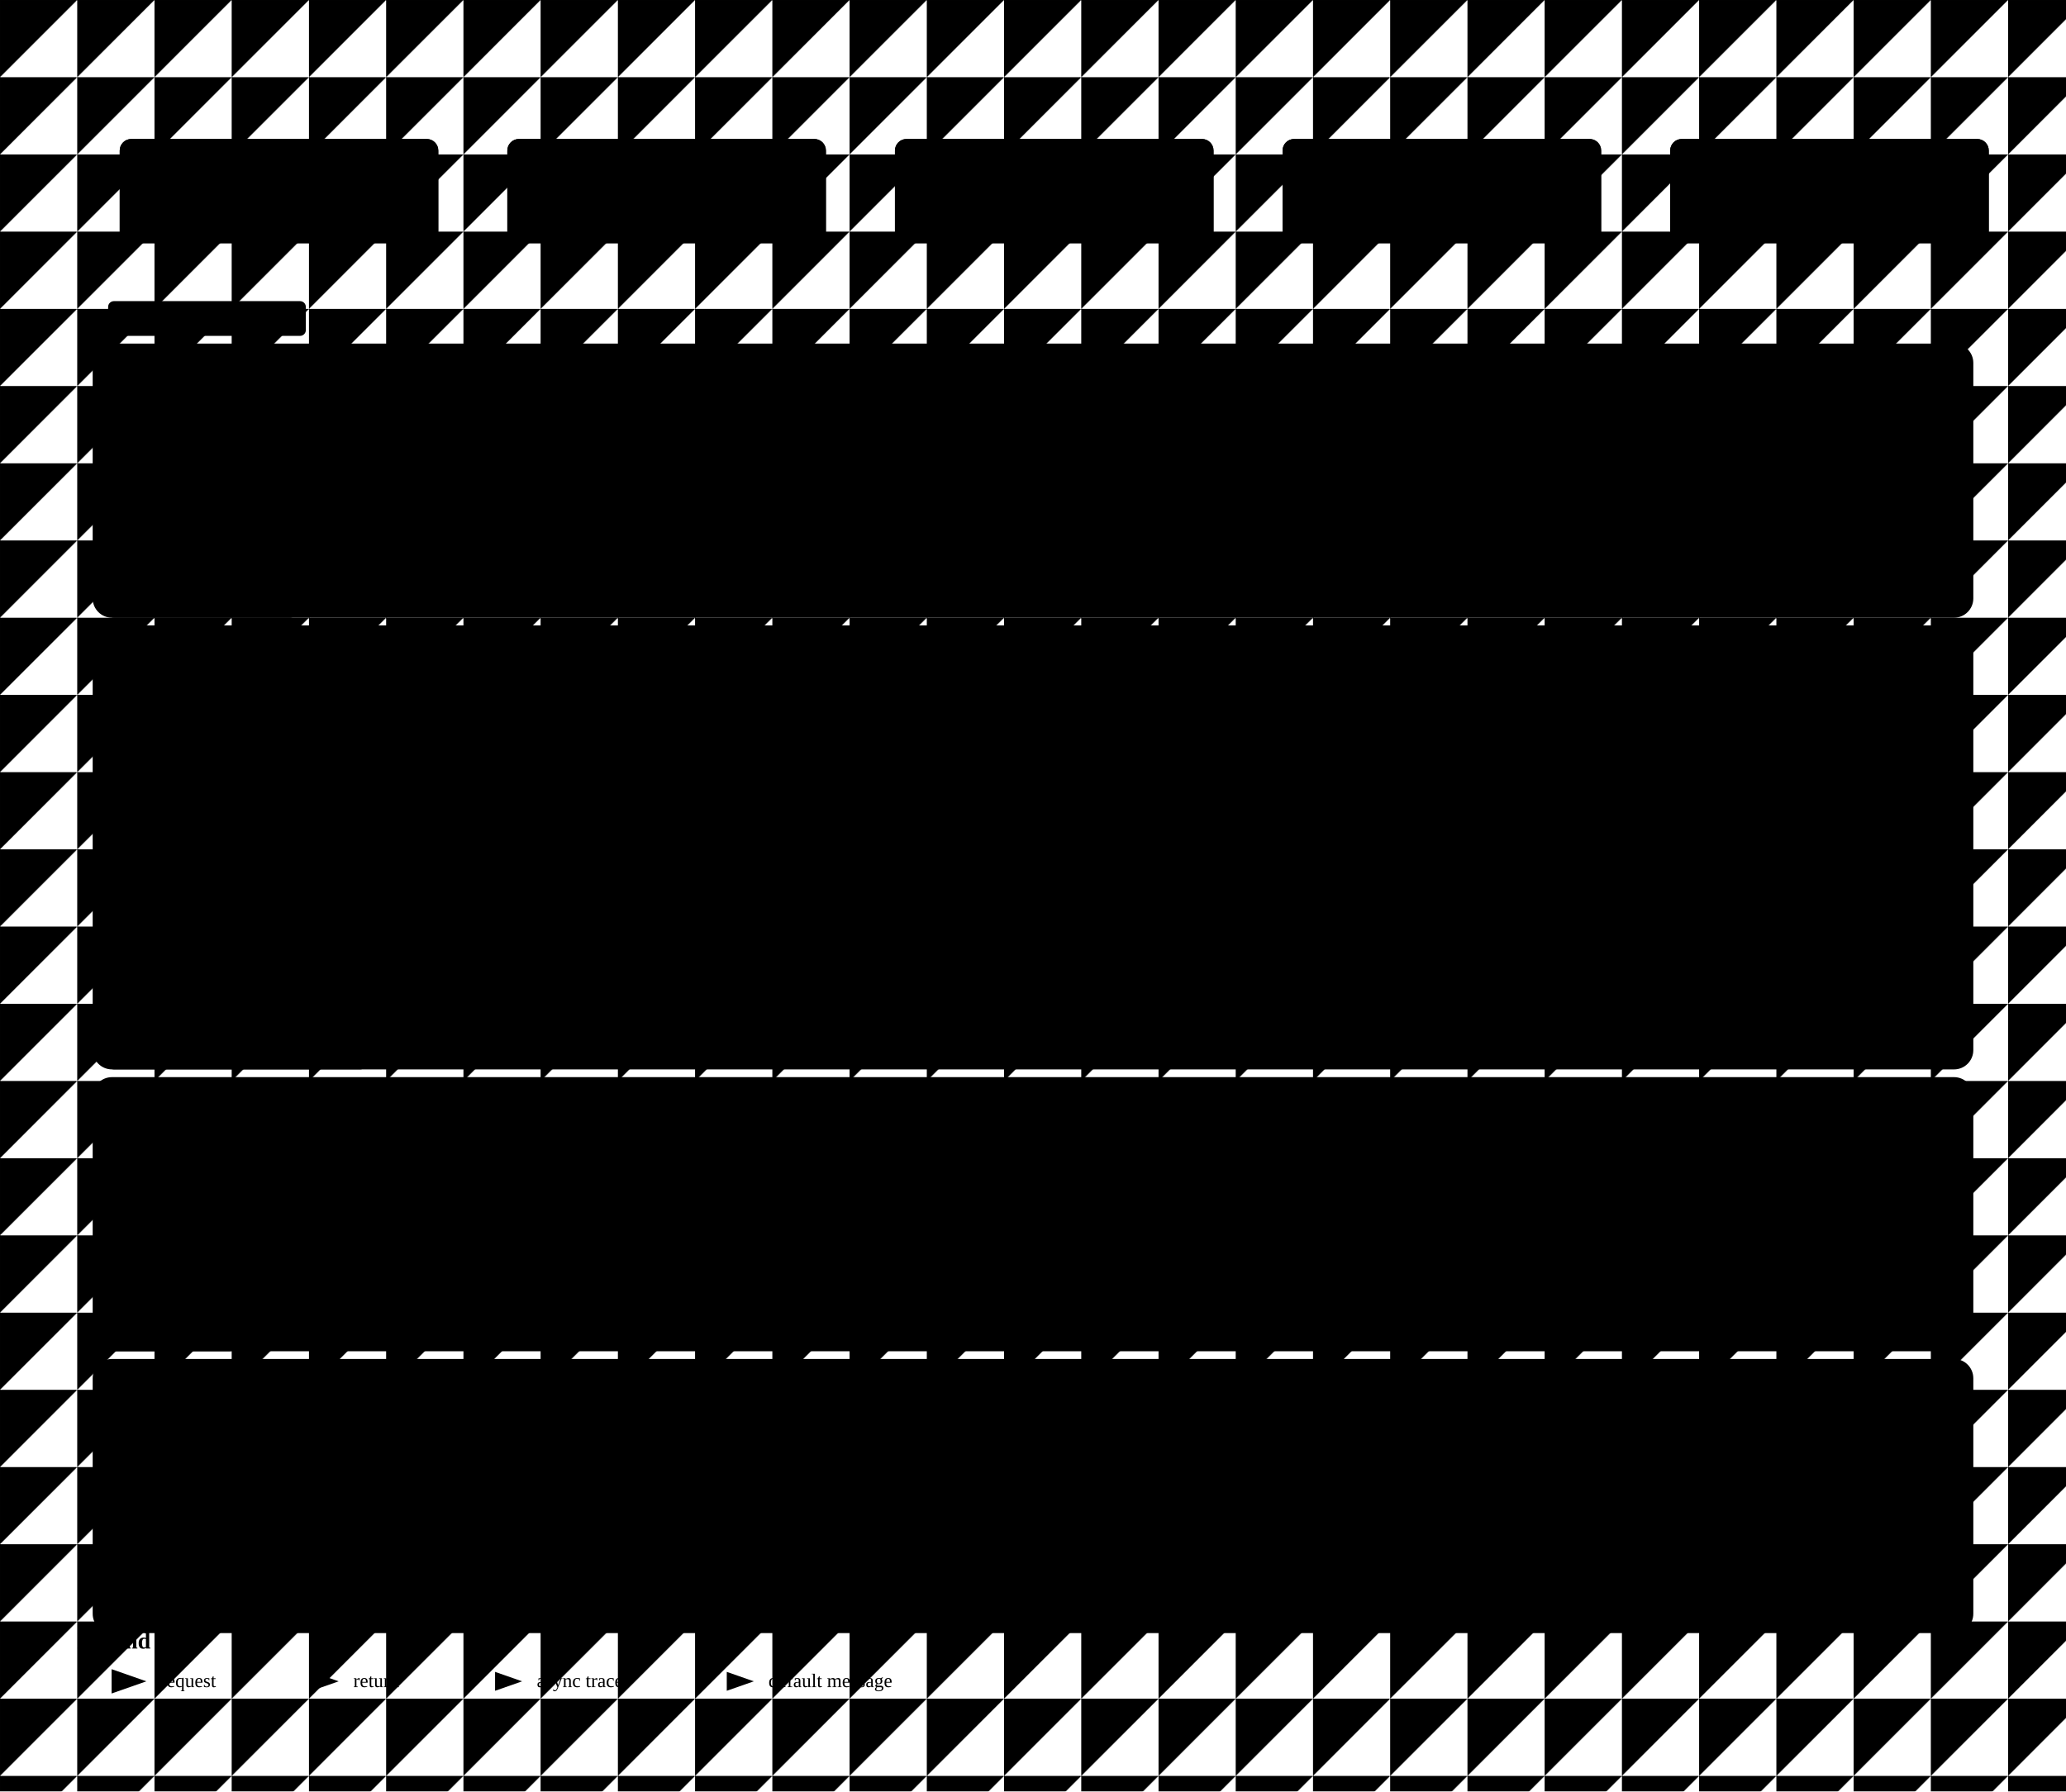
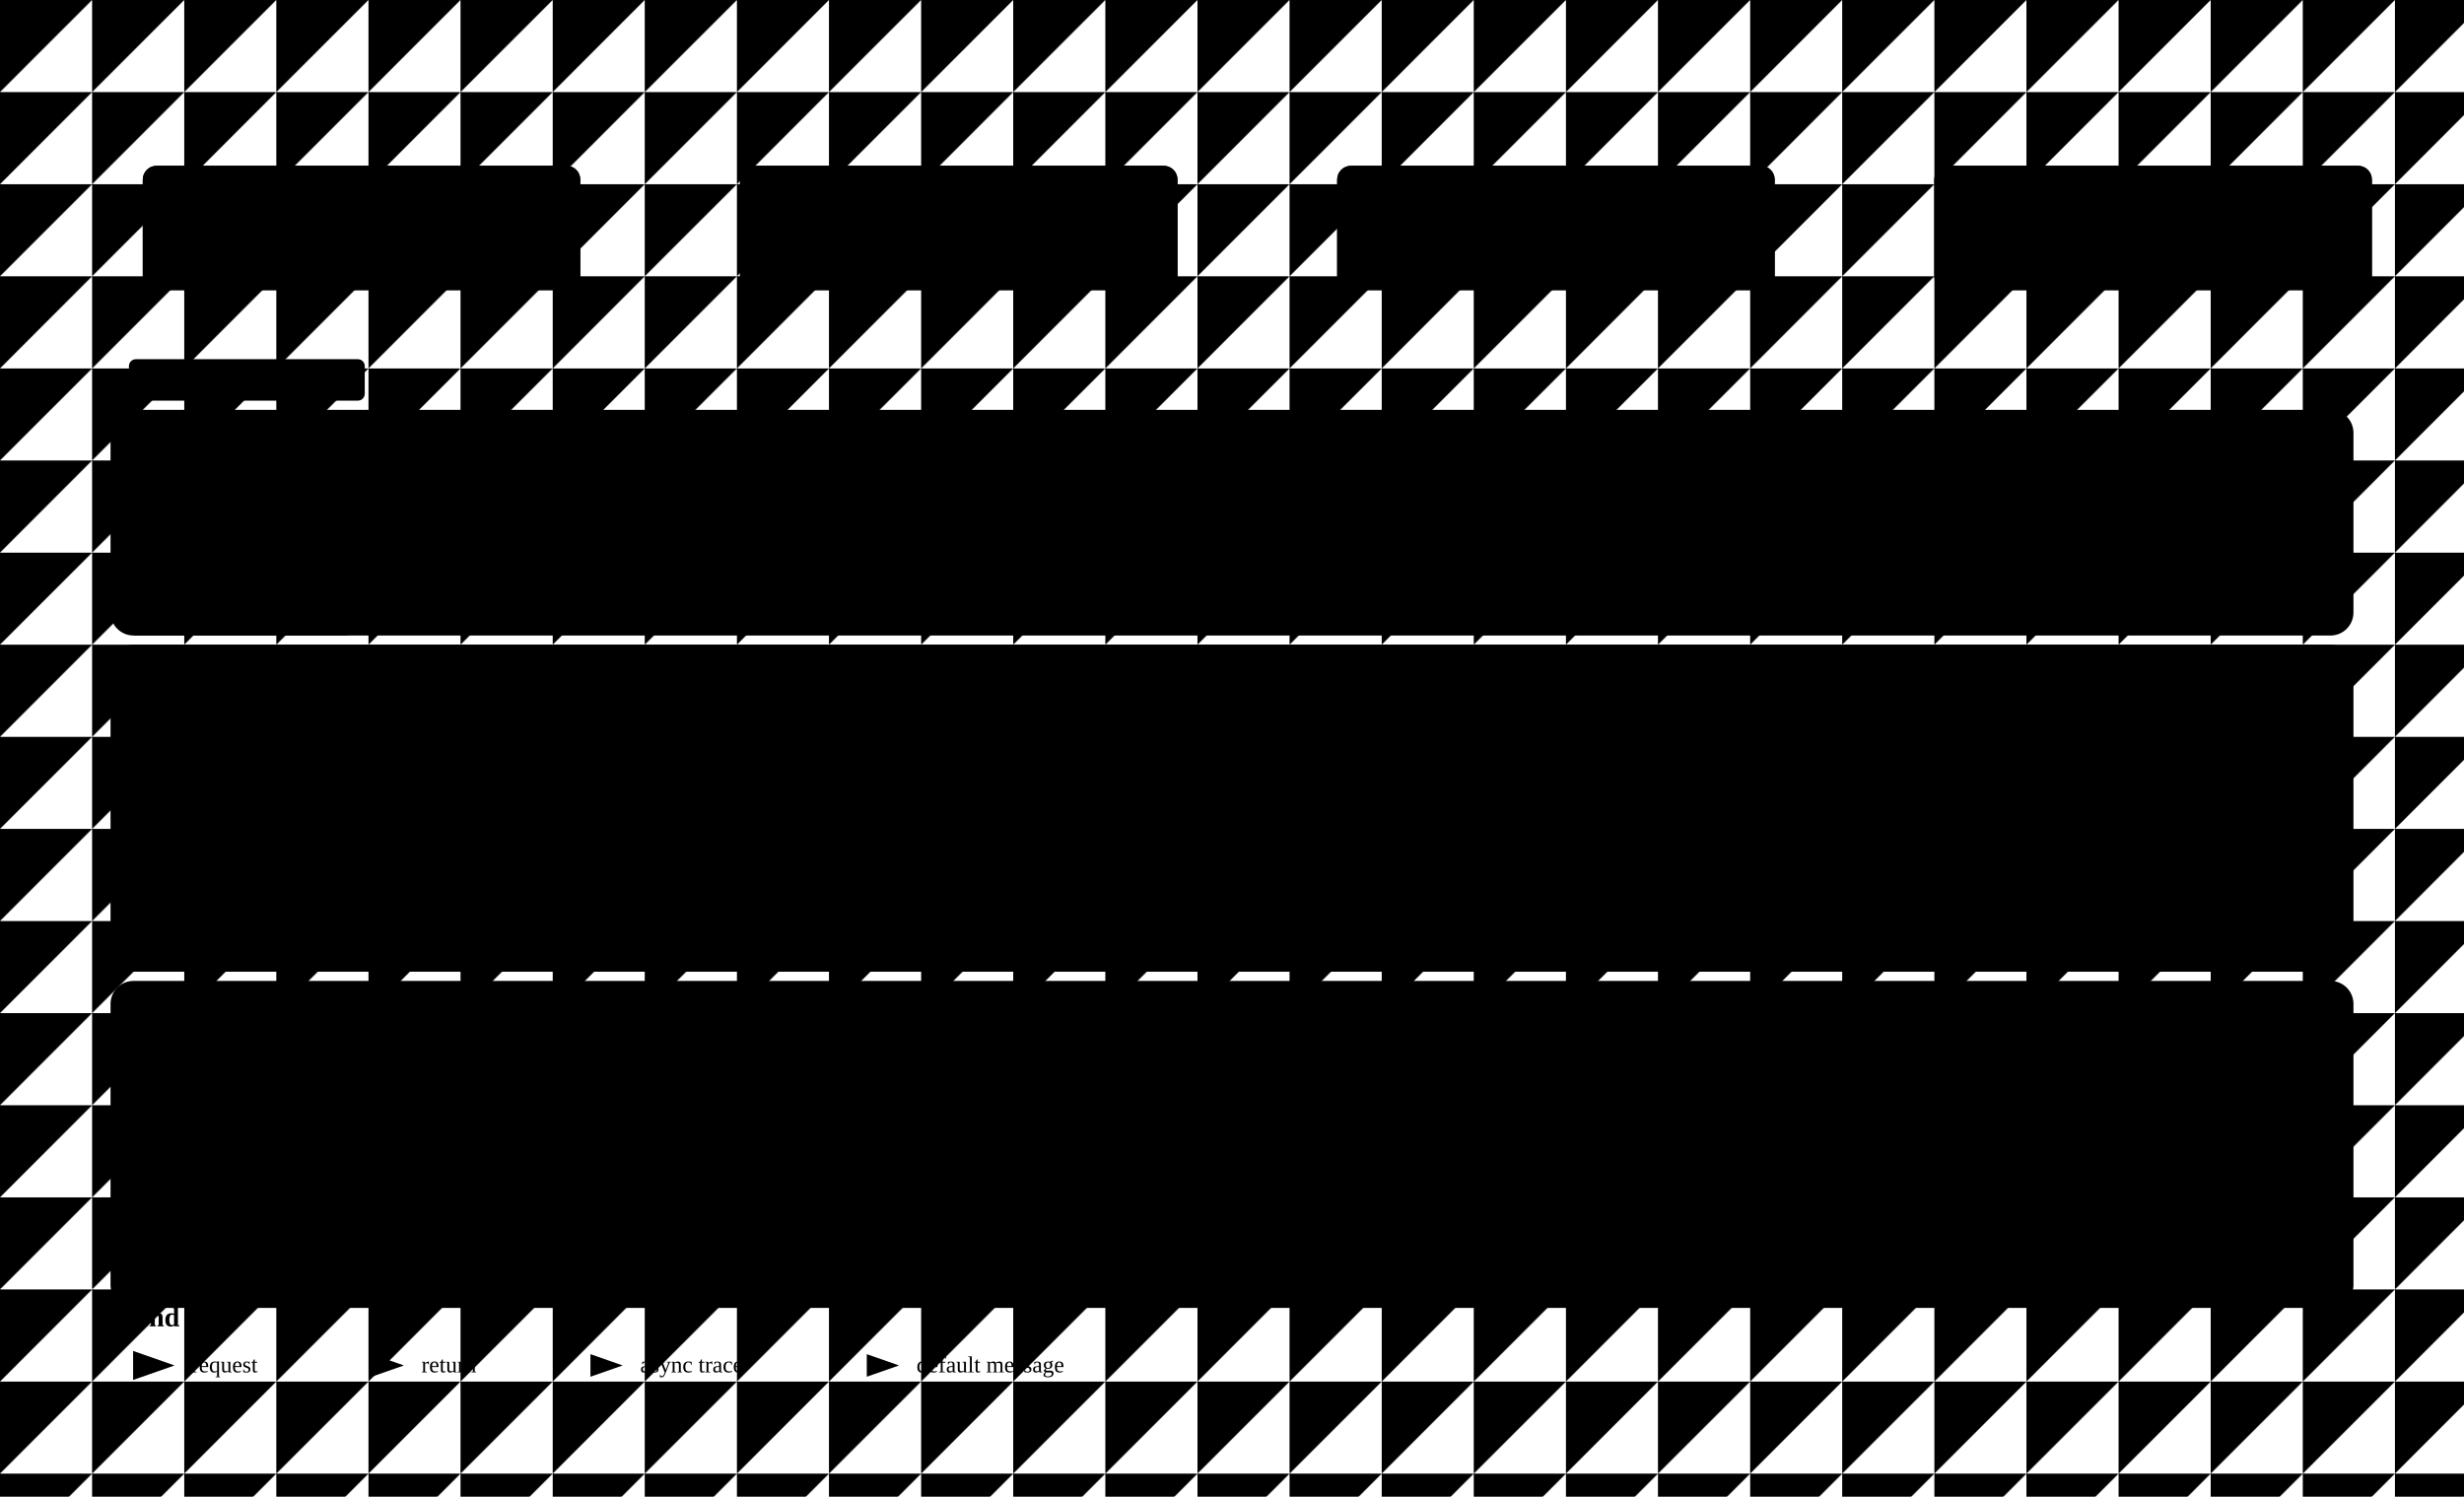
- <svg class="archify" preserveAspectRatio="xMidYMid meet" viewBox="0 0 1070 928" role="img" lang="en" aria-labelledby="seq-desktop-input-archify-diagram-title seq-desktop-input-archify-diagram-description">
+ <svg class="archify" preserveAspectRatio="xMidYMid meet" viewBox="0 0 1070 650" role="img" lang="en" aria-labelledby="seq-desktop-input-archify-diagram-title seq-desktop-input-archify-diagram-description">
  <defs>
    <marker id="seq-desktop-input-arrowhead" markerWidth="10" markerHeight="7" refX="9" refY="3.5" orient="auto">
      <polygon points="0 0, 10 3.5, 0 7" class="m-default" />
    </marker>
    <marker id="seq-desktop-input-arrowhead-emphasis" markerWidth="10" markerHeight="7" refX="9" refY="3.5" orient="auto">
      <polygon points="0 0, 10 3.5, 0 7" class="m-emphasis" />
    </marker>
    <marker id="seq-desktop-input-arrowhead-security" markerWidth="10" markerHeight="7" refX="9" refY="3.5" orient="auto">
      <polygon points="0 0, 10 3.5, 0 7" class="m-security" />
    </marker>
    <marker id="seq-desktop-input-arrowhead-dashed" markerWidth="10" markerHeight="7" refX="9" refY="3.5" orient="auto">
      <polygon points="0 0, 10 3.5, 0 7" class="m-dashed" />
    </marker>
    <pattern id="seq-desktop-input-grid" width="40" height="40" patternUnits="userSpaceOnUse">
      <path d="M 40 0 L 0 0 0 40" class="c-grid" stroke-width="0.5" />
    </pattern>
  </defs>
  <rect width="100%" height="100%" fill="url(#seq-desktop-input-grid)" />
-   <rect data-graph-role="structural-frame" data-composition-frame-kind="segment" data-composition-frame-id="seq-desktop-input-0" x="48" y="178" width="974" height="142" rx="10" class="c-lane" stroke-width="1" />
-   <rect data-graph-role="structural-frame" data-composition-frame-kind="segment" data-composition-frame-id="seq-desktop-input-1" x="48" y="324" width="974" height="230" rx="10" class="c-lane" stroke-width="1" />
-   <rect data-graph-role="structural-frame" data-composition-frame-kind="segment" data-composition-frame-id="seq-desktop-input-2" x="48" y="558" width="974" height="142" rx="10" class="c-lane" stroke-width="1" />
-   <rect data-graph-role="structural-frame" data-composition-frame-kind="segment" data-composition-frame-id="seq-desktop-input-3" x="48" y="704" width="974" height="142" rx="10" class="c-lane" stroke-width="1" />
-   <path d="M 144.5 142 L 144.5 863" class="a-default" stroke-width="0.8" stroke-dasharray="3,7" />
-   <path d="M 345.25 142 L 345.25 863" class="a-default" stroke-width="0.8" stroke-dasharray="3,7" />
-   <path d="M 546 142 L 546 863" class="a-default" stroke-width="0.8" stroke-dasharray="3,7" />
-   <path d="M 746.75 142 L 746.75 863" class="a-default" stroke-width="0.8" stroke-dasharray="3,7" />
-   <path d="M 947.5 142 L 947.5 863" class="a-default" stroke-width="0.8" stroke-dasharray="3,7" />
+   <rect data-graph-role="structural-frame" data-composition-frame-kind="segment" data-composition-frame-id="seq-desktop-input-0" x="48" y="178" width="974" height="98" rx="10" class="c-lane" stroke-width="1" />
+   <rect data-graph-role="structural-frame" data-composition-frame-kind="segment" data-composition-frame-id="seq-desktop-input-1" x="48" y="280" width="974" height="142" rx="10" class="c-lane" stroke-width="1" />
+   <rect data-graph-role="structural-frame" data-composition-frame-kind="segment" data-composition-frame-id="seq-desktop-input-2" x="48" y="426" width="974" height="142" rx="10" class="c-lane" stroke-width="1" />
+   <path d="M 157 142 L 157 585" class="a-default" stroke-width="0.8" stroke-dasharray="3,7" />
+   <path d="M 416.333 142 L 416.333 585" class="a-default" stroke-width="0.8" stroke-dasharray="3,7" />
+   <path d="M 675.667 142 L 675.667 585" class="a-default" stroke-width="0.8" stroke-dasharray="3,7" />
+   <path d="M 935 142 L 935 585" class="a-default" stroke-width="0.8" stroke-dasharray="3,7" />
  <g data-edge-from="user" data-edge-to="dispatcher" data-edge-label="select control profile" data-edge-key="0">
-     <path data-composition-edge-from="user" data-composition-edge-to="dispatcher" data-composition-points="151.5,210;338.25,210" d="M 151.5 210 L 338.25 210" class="a-emphasis" stroke-width="1.8" marker-end="url(#seq-desktop-input-arrowhead-emphasis)" />
+     <path data-composition-edge-from="user" data-composition-edge-to="dispatcher" data-composition-points="164,210;409.3333333333333,210" d="M 164 210 L 409.333 210" class="a-emphasis" stroke-width="1.8" marker-end="url(#seq-desktop-input-arrowhead-emphasis)" />
    <g data-detail="context">
-       <rect x="181.675" y="190" width="126.4" height="16" rx="3" class="c-mask" />
-       <text x="244.875" y="200" class="t-backend" font-size="9" text-anchor="middle">select control profile</text>
+       <rect x="223.467" y="190" width="126.4" height="16" rx="3" class="c-mask" />
+       <text x="286.667" y="200" class="t-backend" font-size="9" text-anchor="middle">select control profile</text>
    </g>
  </g>
-   <g data-edge-from="dispatcher" data-edge-to="profile" data-edge-label="load mappings" data-edge-key="1">
-     <path data-composition-edge-from="dispatcher" data-composition-edge-to="profile" data-composition-points="352.25,254;539,254" d="M 352.25 254 L 539 254" class="a-default" stroke-width="1.4" marker-end="url(#seq-desktop-input-arrowhead)" />
+   <g data-edge-from="dispatcher" data-edge-to="profile" data-edge-label="load mappings; no input or device commands" data-edge-key="1">
+     <path data-composition-edge-from="dispatcher" data-composition-edge-to="profile" data-composition-points="423.3333333333333,254;668.6666666666666,254" d="M 423.333 254 L 668.667 254" class="a-default" stroke-width="1.4" marker-end="url(#seq-desktop-input-arrowhead)" />
    <g data-detail="context">
-       <rect x="405.825" y="234" width="79.6" height="16" rx="3" class="c-mask" />
-       <text x="445.625" y="244" class="t-backend" font-size="9" text-anchor="middle">load mappings</text>
+       <rect x="430.8" y="234" width="230.4" height="16" rx="3" class="c-mask" />
+       <text x="546" y="244" class="t-backend" font-size="9" text-anchor="middle">load mappings; no input or device commands</text>
    </g>
  </g>
-   <g data-edge-from="profile" data-edge-to="dispatcher" data-edge-label="bindings (zero device commands)" data-edge-key="2">
-     <path data-composition-edge-from="profile" data-composition-edge-to="dispatcher" data-composition-points="539,298;352.25,298" d="M 539 298 L 352.25 298" class="a-default" stroke-width="1.4" stroke-dasharray="3,5" marker-end="url(#seq-desktop-input-arrowhead)" />
+   <g data-edge-from="user" data-edge-to="dispatcher" data-edge-label="fresh mapped navigation press" data-edge-key="2">
+     <path data-composition-edge-from="user" data-composition-edge-to="dispatcher" data-composition-points="164,312;409.3333333333333,312" d="M 164 312 L 409.333 312" class="a-emphasis" stroke-width="1.8" marker-end="url(#seq-desktop-input-arrowhead-emphasis)" />
    <g data-detail="context">
-       <rect x="359.025" y="278" width="173.2" height="16" rx="3" class="c-mask" />
-       <text x="445.625" y="288" class="t-muted" font-size="9" text-anchor="middle">bindings (zero device commands)</text>
+       <rect x="205.267" y="292" width="162.8" height="16" rx="3" class="c-mask" />
+       <text x="286.667" y="302" class="t-backend" font-size="9" text-anchor="middle">fresh mapped navigation press</text>
    </g>
  </g>
-   <g data-edge-from="user" data-edge-to="dispatcher" data-edge-label="Big A press (hold)" data-edge-key="3">
-     <path data-composition-edge-from="user" data-composition-edge-to="dispatcher" data-composition-points="151.5,356;338.25,356" d="M 151.5 356 L 338.25 356" class="a-emphasis" stroke-width="1.8" marker-end="url(#seq-desktop-input-arrowhead-emphasis)" />
+   <g data-edge-from="dispatcher" data-edge-to="profile" data-edge-label="resolve control, app scope and action" data-edge-key="3">
+     <path data-composition-edge-from="dispatcher" data-composition-edge-to="profile" data-composition-points="423.3333333333333,356;668.6666666666666,356" d="M 423.333 356 L 668.667 356" class="a-default" stroke-width="1.4" marker-end="url(#seq-desktop-input-arrowhead)" />
    <g data-detail="context">
-       <rect x="192.075" y="336" width="105.6" height="16" rx="3" class="c-mask" />
-       <text x="244.875" y="346" class="t-backend" font-size="9" text-anchor="middle">Big A press (hold)</text>
+       <rect x="443.8" y="336" width="204.4" height="16" rx="3" class="c-mask" />
+       <text x="546" y="346" class="t-backend" font-size="9" text-anchor="middle">resolve control, app scope and action</text>
    </g>
  </g>
-   <g data-edge-from="dispatcher" data-edge-to="wispr" data-edge-label="invoke qualified dictation binding" data-edge-key="4">
-     <path data-composition-edge-from="dispatcher" data-composition-edge-to="wispr" data-composition-points="352.25,400;739.75,400" d="M 352.25 400 L 739.75 400" class="a-emphasis" stroke-width="1.8" marker-end="url(#seq-desktop-input-arrowhead-emphasis)" />
+   <g data-edge-from="dispatcher" data-edge-to="app" data-edge-label="next attention task · command menu · previous task · next task" data-edge-key="4">
+     <path data-composition-edge-from="dispatcher" data-composition-edge-to="app" data-composition-points="423.3333333333333,400;928,400" d="M 423.333 400 L 928 400" class="a-emphasis" stroke-width="1.8" marker-end="url(#seq-desktop-input-arrowhead-emphasis)" />
    <g data-detail="context">
-       <rect x="451.6" y="380" width="188.8" height="16" rx="3" class="c-mask" />
-       <text x="546" y="390" class="t-backend" font-size="9" text-anchor="middle">invoke qualified dictation binding</text>
+       <rect x="508.467" y="380" width="334.4" height="16" rx="3" class="c-mask" />
+       <text x="675.667" y="390" class="t-backend" font-size="9" text-anchor="middle">next attention task · command menu · previous task · next task</text>
+     </g>
+     <text data-detail="fine" x="435.333" y="418" class="t-dim" font-size="7">exactly one action per deliberate press</text>
+   </g>
+   <g data-edge-from="dispatcher" data-edge-to="app" data-edge-label="outside Codex → ordinary mouse behavior" data-edge-key="5">
+     <path data-composition-edge-from="dispatcher" data-composition-edge-to="app" data-composition-points="423.3333333333333,458;928,458" d="M 423.333 458 L 928 458" class="a-dashed" stroke-width="1.4" marker-end="url(#seq-desktop-input-arrowhead-dashed)" />
+     <g data-detail="context">
+       <rect x="568.267" y="438" width="214.8" height="16" rx="3" class="c-mask" />
+       <text x="675.667" y="448" class="t-messagebus" font-size="9" text-anchor="middle">outside Codex → ordinary mouse behavior</text>
    </g>
  </g>
-   <g data-edge-from="user" data-edge-to="dispatcher" data-edge-label="Big A release" data-edge-key="5">
-     <path data-composition-edge-from="user" data-composition-edge-to="dispatcher" data-composition-points="151.5,444;338.25,444" d="M 151.5 444 L 338.25 444" class="a-emphasis" stroke-width="1.8" marker-end="url(#seq-desktop-input-arrowhead-emphasis)" />
+   <g data-edge-from="dispatcher" data-edge-to="profile" data-edge-label="held / repeated / stale input → no duplicate or replay" data-edge-key="6">
+     <path data-composition-edge-from="dispatcher" data-composition-edge-to="profile" data-composition-points="423.3333333333333,502;668.6666666666666,502" d="M 423.333 502 L 668.667 502" class="a-dashed" stroke-width="1.4" marker-end="url(#seq-desktop-input-arrowhead-dashed)" />
    <g data-detail="context">
-       <rect x="205.075" y="424" width="79.6" height="16" rx="3" class="c-mask" />
-       <text x="244.875" y="434" class="t-backend" font-size="9" text-anchor="middle">Big A release</text>
+       <rect x="399.6" y="482" width="292.8" height="16" rx="3" class="c-mask" />
+       <text x="546" y="492" class="t-messagebus" font-size="9" text-anchor="middle">held / repeated / stale input → no duplicate or replay</text>
    </g>
  </g>
-   <g data-edge-from="dispatcher" data-edge-to="wispr" data-edge-label="release binding" data-edge-key="6">
-     <path data-composition-edge-from="dispatcher" data-composition-edge-to="wispr" data-composition-points="352.25,488;739.75,488" d="M 352.25 488 L 739.75 488" class="a-emphasis" stroke-width="1.8" marker-end="url(#seq-desktop-input-arrowhead-emphasis)" />
+   <g data-edge-from="dispatcher" data-edge-to="user" data-edge-label="report dispatch separately from app success" data-edge-key="7">
+     <path data-composition-edge-from="dispatcher" data-composition-edge-to="user" data-composition-points="409.3333333333333,546;164,546" d="M 409.333 546 L 164 546" class="a-default" stroke-width="1.4" stroke-dasharray="3,5" marker-end="url(#seq-desktop-input-arrowhead)" />
    <g data-detail="context">
-       <rect x="501" y="468" width="90" height="16" rx="3" class="c-mask" />
-       <text x="546" y="478" class="t-backend" font-size="9" text-anchor="middle">release binding</text>
-     </g>
-   </g>
-   <g data-edge-from="wispr" data-edge-to="app" data-edge-label="insert text — no added send action" data-edge-key="7">
-     <path data-composition-edge-from="wispr" data-composition-edge-to="app" data-composition-points="753.75,532;940.5,532" d="M 753.75 532 L 940.5 532" class="a-default" stroke-width="1.4" stroke-dasharray="3,5" marker-end="url(#seq-desktop-input-arrowhead)" />
-     <g data-detail="context">
-       <rect x="752.725" y="512" width="188.8" height="16" rx="3" class="c-mask" />
-       <text x="847.125" y="522" class="t-muted" font-size="9" text-anchor="middle">insert text — no added send action</text>
-     </g>
-   </g>
-   <g data-edge-from="user" data-edge-to="dispatcher" data-edge-label="fresh mapped mouse press" data-edge-key="8">
-     <path data-composition-edge-from="user" data-composition-edge-to="dispatcher" data-composition-points="151.5,590;338.25,590" d="M 151.5 590 L 338.25 590" class="a-emphasis" stroke-width="1.8" marker-end="url(#seq-desktop-input-arrowhead-emphasis)" />
-     <g data-detail="context">
-       <rect x="176.475" y="570" width="136.8" height="16" rx="3" class="c-mask" />
-       <text x="244.875" y="580" class="t-backend" font-size="9" text-anchor="middle">fresh mapped mouse press</text>
-     </g>
-   </g>
-   <g data-edge-from="dispatcher" data-edge-to="profile" data-edge-label="resolve app scope + action" data-edge-key="9">
-     <path data-composition-edge-from="dispatcher" data-composition-edge-to="profile" data-composition-points="352.25,634;539,634" d="M 352.25 634 L 539 634" class="a-default" stroke-width="1.4" marker-end="url(#seq-desktop-input-arrowhead)" />
-     <g data-detail="context">
-       <rect x="372.025" y="614" width="147.2" height="16" rx="3" class="c-mask" />
-       <text x="445.625" y="624" class="t-backend" font-size="9" text-anchor="middle">resolve app scope + action</text>
-     </g>
-   </g>
-   <g data-edge-from="dispatcher" data-edge-to="app" data-edge-label="next attention task · command menu · previous task · next task" data-edge-key="10">
-     <path data-composition-edge-from="dispatcher" data-composition-edge-to="app" data-composition-points="352.25,678;940.5,678" d="M 352.25 678 L 940.5 678" class="a-emphasis" stroke-width="1.8" marker-end="url(#seq-desktop-input-arrowhead-emphasis)" />
-     <g data-detail="context">
-       <rect x="479.175" y="658" width="334.4" height="16" rx="3" class="c-mask" />
-       <text x="646.375" y="668" class="t-backend" font-size="9" text-anchor="middle">next attention task · command menu · previous task · next task</text>
-     </g>
-     <text data-detail="fine" x="364.25" y="696" class="t-dim" font-size="7">exactly one action per deliberate press</text>
-   </g>
-   <g data-edge-from="dispatcher" data-edge-to="app" data-edge-label="outside Codex → ordinary mouse behavior passes through" data-edge-key="11">
-     <path data-composition-edge-from="dispatcher" data-composition-edge-to="app" data-composition-points="352.25,736;940.5,736" d="M 352.25 736 L 940.5 736" class="a-dashed" stroke-width="1.4" marker-end="url(#seq-desktop-input-arrowhead-dashed)" />
-     <g data-detail="context">
-       <rect x="499.975" y="716" width="292.8" height="16" rx="3" class="c-mask" />
-       <text x="646.375" y="726" class="t-messagebus" font-size="9" text-anchor="middle">outside Codex → ordinary mouse behavior passes through</text>
-     </g>
-   </g>
-   <g data-edge-from="dispatcher" data-edge-to="profile" data-edge-label="held / repeated / stale input → no duplicate, no replay" data-edge-key="12">
-     <path data-composition-edge-from="dispatcher" data-composition-edge-to="profile" data-composition-points="352.25,780;539,780" d="M 352.25 780 L 539 780" class="a-dashed" stroke-width="1.4" marker-end="url(#seq-desktop-input-arrowhead-dashed)" />
-     <g data-detail="context">
-       <rect x="296.625" y="760" width="298" height="16" rx="3" class="c-mask" />
-       <text x="445.625" y="770" class="t-messagebus" font-size="9" text-anchor="middle">held / repeated / stale input → no duplicate, no replay</text>
-     </g>
-   </g>
-   <g data-edge-from="dispatcher" data-edge-to="user" data-edge-label="Big B unavailable until its preset service exists; presses are not buffered" data-edge-key="13">
-     <path data-composition-edge-from="dispatcher" data-composition-edge-to="user" data-composition-points="338.25,824;151.5,824" d="M 338.25 824 L 151.5 824" class="a-default" stroke-width="1.4" stroke-dasharray="3,5" marker-end="url(#seq-desktop-input-arrowhead)" />
-     <g data-detail="context">
-       <rect x="43.875" y="804" width="402" height="16" rx="3" class="c-mask" />
-       <text x="244.875" y="814" class="t-muted" font-size="9" text-anchor="middle">Big B unavailable until its preset service exists; presses are not buffered</text>
+       <rect x="168.867" y="526" width="235.6" height="16" rx="3" class="c-mask" />
+       <text x="286.667" y="536" class="t-muted" font-size="9" text-anchor="middle">report dispatch separately from app success</text>
    </g>
  </g>
  <g data-graph-role="segment-label" data-segment-id="seq-desktop-input-0">
    <rect x="56" y="156" width="102.4" height="18" rx="3" class="c-mask" />
    <text x="62" y="169" class="t-dim" font-size="9" font-weight="600">Profile selection</text>
  </g>
  <g data-graph-role="segment-label" data-segment-id="seq-desktop-input-1">
-     <rect x="56" y="302" width="97.2" height="18" rx="3" class="c-mask" />
-     <text x="62" y="315" class="t-dim" font-size="9" font-weight="600">Big A: dictation</text>
+     <rect x="56" y="258" width="97.2" height="18" rx="3" class="c-mask" />
+     <text x="62" y="271" class="t-dim" font-size="9" font-weight="600">One Codex action</text>
  </g>
  <g data-graph-role="segment-label" data-segment-id="seq-desktop-input-2">
-     <rect x="56" y="536" width="133.6" height="18" rx="3" class="c-mask" />
-     <text x="62" y="549" class="t-dim" font-size="9" font-weight="600">Mouse: one Codex action</text>
+     <rect x="56" y="404" width="66" height="18" rx="3" class="c-mask" />
+     <text x="62" y="417" class="t-dim" font-size="9" font-weight="600">Boundaries</text>
  </g>
-   <g data-graph-role="segment-label" data-segment-id="seq-desktop-input-3">
-     <rect x="56" y="682" width="66" height="18" rx="3" class="c-mask" />
-     <text x="62" y="695" class="t-dim" font-size="9" font-weight="600">Boundaries</text>
-   </g>
-   <g id="seq-desktop-input-node-user" data-node-id="seq-desktop-input-user" data-node-label="User" tabindex="0" role="button" aria-label="Focus User, Big A · mapped mouse, Sequence participant" aria-pressed="false" data-node-kind="external" data-node-sublabel="Big A · mapped mouse" data-node-context="Sequence participant">
-     <rect x="62" y="72" width="165" height="54" rx="6" class="c-mask" />
-     <rect x="62" y="72" width="165" height="54" rx="6" class="c-external" stroke-width="1.5" />
+   <g id="seq-desktop-input-node-user" data-node-id="seq-desktop-input-user" data-node-label="User" tabindex="0" role="button" aria-label="Focus User, shared navigation keys, Sequence participant" aria-pressed="false" data-node-kind="external" data-node-sublabel="shared navigation keys" data-node-context="Sequence participant">
+     <rect x="62" y="72" width="190" height="54" rx="6" class="c-mask" />
+     <rect x="62" y="72" width="190" height="54" rx="6" class="c-external" stroke-width="1.5" />
    <g aria-hidden="true" data-semantic-sigil="external" class="semantic-sigil s-external" transform="translate(68 78) scale(0.6875)">
      <rect x="2.5" y="5" width="8.5" height="8" rx="1.5" />
      <path d="M8 2.5h5.5V8M13.5 2.5 7.5 8.5" />
    </g>
-     <text data-node-label="" data-detail-anchor="" x="144.5" y="94" class="t-primary" font-size="11" font-weight="600" text-anchor="middle">User</text>
-     <text data-detail="context" x="144.5" y="111" class="t-muted" font-size="7" text-anchor="middle">Big A · mapped mouse</text>
+     <text data-node-label="" data-detail-anchor="" x="157" y="94" class="t-primary" font-size="11" font-weight="600" text-anchor="middle">User</text>
+     <text data-detail="context" x="157" y="111" class="t-muted" font-size="7" text-anchor="middle">shared navigation keys</text>
  </g>
  <g id="seq-desktop-input-node-dispatcher" data-node-id="seq-desktop-input-dispatcher" data-node-label="Windows dispatcher" tabindex="0" role="button" aria-label="Focus Windows dispatcher, local, no hub, Sequence participant" aria-pressed="false" data-node-kind="backend" data-node-sublabel="local, no hub" data-node-context="Sequence participant">
-     <rect x="262.75" y="72" width="165" height="54" rx="6" class="c-mask" />
-     <rect x="262.75" y="72" width="165" height="54" rx="6" class="c-backend" stroke-width="1.5" />
-     <g aria-hidden="true" data-semantic-sigil="backend" class="semantic-sigil s-backend" transform="translate(268.75 78) scale(0.6875)">
+     <rect x="321.333" y="72" width="190" height="54" rx="6" class="c-mask" />
+     <rect x="321.333" y="72" width="190" height="54" rx="6" class="c-backend" stroke-width="1.5" />
+     <g aria-hidden="true" data-semantic-sigil="backend" class="semantic-sigil s-backend" transform="translate(327.3333 78) scale(0.6875)">
      <path d="M6 3 3 8l3 5M10 3l3 5-3 5" />
    </g>
-     <text data-node-label="" data-detail-anchor="" x="345.25" y="94" class="t-primary" font-size="11" font-weight="600" text-anchor="middle">Windows dispatcher</text>
-     <text data-detail="context" x="345.25" y="111" class="t-muted" font-size="7" text-anchor="middle">local, no hub</text>
+     <text data-node-label="" data-detail-anchor="" x="416.333" y="94" class="t-primary" font-size="11" font-weight="600" text-anchor="middle">Windows dispatcher</text>
+     <text data-detail="context" x="416.333" y="111" class="t-muted" font-size="7" text-anchor="middle">local, no hub</text>
  </g>
  <g id="seq-desktop-input-node-profile" data-node-id="seq-desktop-input-profile" data-node-label="Control profile" tabindex="0" role="button" aria-label="Focus Control profile, bindings + app scope, Sequence participant" aria-pressed="false" data-node-kind="database" data-node-sublabel="bindings + app scope" data-node-context="Sequence participant">
-     <rect x="463.5" y="72" width="165" height="54" rx="6" class="c-mask" />
-     <rect x="463.5" y="72" width="165" height="54" rx="6" class="c-database" stroke-width="1.5" />
-     <g aria-hidden="true" data-semantic-sigil="database" class="semantic-sigil s-database" transform="translate(469.5 78) scale(0.6875)">
+     <rect x="580.667" y="72" width="190" height="54" rx="6" class="c-mask" />
+     <rect x="580.667" y="72" width="190" height="54" rx="6" class="c-database" stroke-width="1.5" />
+     <g aria-hidden="true" data-semantic-sigil="database" class="semantic-sigil s-database" transform="translate(586.6667 78) scale(0.6875)">
      <ellipse cx="8" cy="4" rx="5" ry="2" />
      <path d="M3 4v8c0 1.1 2.2 2 5 2s5-.9 5-2V4M3 8c0 1.1 2.2 2 5 2s5-.9 5-2" />
    </g>
-     <text data-node-label="" data-detail-anchor="" x="546" y="94" class="t-primary" font-size="11" font-weight="600" text-anchor="middle">Control profile</text>
-     <text data-detail="context" x="546" y="111" class="t-muted" font-size="7" text-anchor="middle">bindings + app scope</text>
-   </g>
-   <g id="seq-desktop-input-node-wispr" data-node-id="seq-desktop-input-wispr" data-node-label="Wispr Flow" tabindex="0" role="button" aria-label="Focus Wispr Flow, own requirements, Sequence participant" aria-pressed="false" data-node-kind="external" data-node-sublabel="own requirements" data-node-context="Sequence participant">
-     <rect x="664.25" y="72" width="165" height="54" rx="6" class="c-mask" />
-     <rect x="664.25" y="72" width="165" height="54" rx="6" class="c-external" stroke-width="1.5" />
-     <g aria-hidden="true" data-semantic-sigil="external" class="semantic-sigil s-external" transform="translate(670.25 78) scale(0.6875)">
-       <rect x="2.5" y="5" width="8.5" height="8" rx="1.5" />
-       <path d="M8 2.5h5.5V8M13.5 2.5 7.5 8.5" />
-     </g>
-     <text data-node-label="" data-detail-anchor="" x="746.75" y="94" class="t-primary" font-size="11" font-weight="600" text-anchor="middle">Wispr Flow</text>
-     <text data-detail="context" x="746.75" y="111" class="t-muted" font-size="7" text-anchor="middle">own requirements</text>
+     <text data-node-label="" data-detail-anchor="" x="675.667" y="94" class="t-primary" font-size="11" font-weight="600" text-anchor="middle">Control profile</text>
+     <text data-detail="context" x="675.667" y="111" class="t-muted" font-size="7" text-anchor="middle">bindings + app scope</text>
  </g>
  <g id="seq-desktop-input-node-app" data-node-id="seq-desktop-input-app" data-node-label="Focused app" tabindex="0" role="button" aria-label="Focus Focused app, Codex or other, Sequence participant" aria-pressed="false" data-node-kind="frontend" data-node-sublabel="Codex or other" data-node-context="Sequence participant">
-     <rect x="865" y="72" width="165" height="54" rx="6" class="c-mask" />
-     <rect x="865" y="72" width="165" height="54" rx="6" class="c-frontend" stroke-width="1.5" />
-     <g aria-hidden="true" data-semantic-sigil="frontend" class="semantic-sigil s-frontend" transform="translate(871 78) scale(0.6875)">
+     <rect x="840" y="72" width="190" height="54" rx="6" class="c-mask" />
+     <rect x="840" y="72" width="190" height="54" rx="6" class="c-frontend" stroke-width="1.5" />
+     <g aria-hidden="true" data-semantic-sigil="frontend" class="semantic-sigil s-frontend" transform="translate(846 78) scale(0.6875)">
      <rect x="2" y="3" width="12" height="10" rx="2" />
      <path d="M2 6.5h12" />
      <circle cx="4.1" cy="4.8" r=".7" class="sigil-fill" />
      <circle cx="6.3" cy="4.8" r=".7" class="sigil-fill" />
    </g>
-     <text data-node-label="" data-detail-anchor="" x="947.5" y="94" class="t-primary" font-size="11" font-weight="600" text-anchor="middle">Focused app</text>
-     <text data-detail="context" x="947.5" y="111" class="t-muted" font-size="7" text-anchor="middle">Codex or other</text>
+     <text data-node-label="" data-detail-anchor="" x="935" y="94" class="t-primary" font-size="11" font-weight="600" text-anchor="middle">Focused app</text>
+     <text data-detail="context" x="935" y="111" class="t-muted" font-size="7" text-anchor="middle">Codex or other</text>
  </g>
  <g data-legend="">
-     <text x="40" y="854" class="t-primary" font-size="12" font-weight="650">Legend</text>
-     <g data-legend-semantic-kind="emphasis" data-legend-x="40" data-legend-baseline="874" data-legend-width="78">
-       <path d="M 40 871 L 74 871" class="a-emphasis" stroke-width="1.8" marker-end="url(#seq-desktop-input-arrowhead-emphasis)" />
-       <text x="83" y="874" class="t-muted" font-size="10" font-weight="500">request</text>
+     <text x="40" y="576" class="t-primary" font-size="12" font-weight="650">Legend</text>
+     <g data-legend-semantic-kind="emphasis" data-legend-x="40" data-legend-baseline="596" data-legend-width="78">
+       <path d="M 40 593 L 74 593" class="a-emphasis" stroke-width="1.8" marker-end="url(#seq-desktop-input-arrowhead-emphasis)" />
+       <text x="83" y="596" class="t-muted" font-size="10" font-weight="500">request</text>
    </g>
-     <g data-legend-semantic-kind="return" data-legend-x="140" data-legend-baseline="874" data-legend-width="73">
-       <path d="M 140 871 L 174 871" class="a-default" stroke-width="1.4" stroke-dasharray="3,5" marker-end="url(#seq-desktop-input-arrowhead)" />
-       <text x="183" y="874" class="t-muted" font-size="10" font-weight="500">return</text>
+     <g data-legend-semantic-kind="return" data-legend-x="140" data-legend-baseline="596" data-legend-width="73">
+       <path d="M 140 593 L 174 593" class="a-default" stroke-width="1.4" stroke-dasharray="3,5" marker-end="url(#seq-desktop-input-arrowhead)" />
+       <text x="183" y="596" class="t-muted" font-size="10" font-weight="500">return</text>
    </g>
-     <g data-legend-semantic-kind="dashed" data-legend-x="235" data-legend-baseline="874" data-legend-width="98">
-       <path d="M 235 871 L 269 871" class="a-dashed" stroke-width="1.4" marker-end="url(#seq-desktop-input-arrowhead-dashed)" />
-       <text x="278" y="874" class="t-muted" font-size="10" font-weight="500">async trace</text>
+     <g data-legend-semantic-kind="dashed" data-legend-x="235" data-legend-baseline="596" data-legend-width="98">
+       <path d="M 235 593 L 269 593" class="a-dashed" stroke-width="1.4" marker-end="url(#seq-desktop-input-arrowhead-dashed)" />
+       <text x="278" y="596" class="t-muted" font-size="10" font-weight="500">async trace</text>
    </g>
-     <g data-legend-semantic-kind="default" data-legend-x="355" data-legend-baseline="874" data-legend-width="118">
-       <path d="M 355 871 L 389 871" class="a-default" stroke-width="1.4" marker-end="url(#seq-desktop-input-arrowhead)" />
-       <text x="398" y="874" class="t-muted" font-size="10" font-weight="500">default message</text>
+     <g data-legend-semantic-kind="default" data-legend-x="355" data-legend-baseline="596" data-legend-width="118">
+       <path d="M 355 593 L 389 593" class="a-default" stroke-width="1.4" marker-end="url(#seq-desktop-input-arrowhead)" />
+       <text x="398" y="596" class="t-muted" font-size="10" font-weight="500">default message</text>
    </g>
  </g>
</svg>
